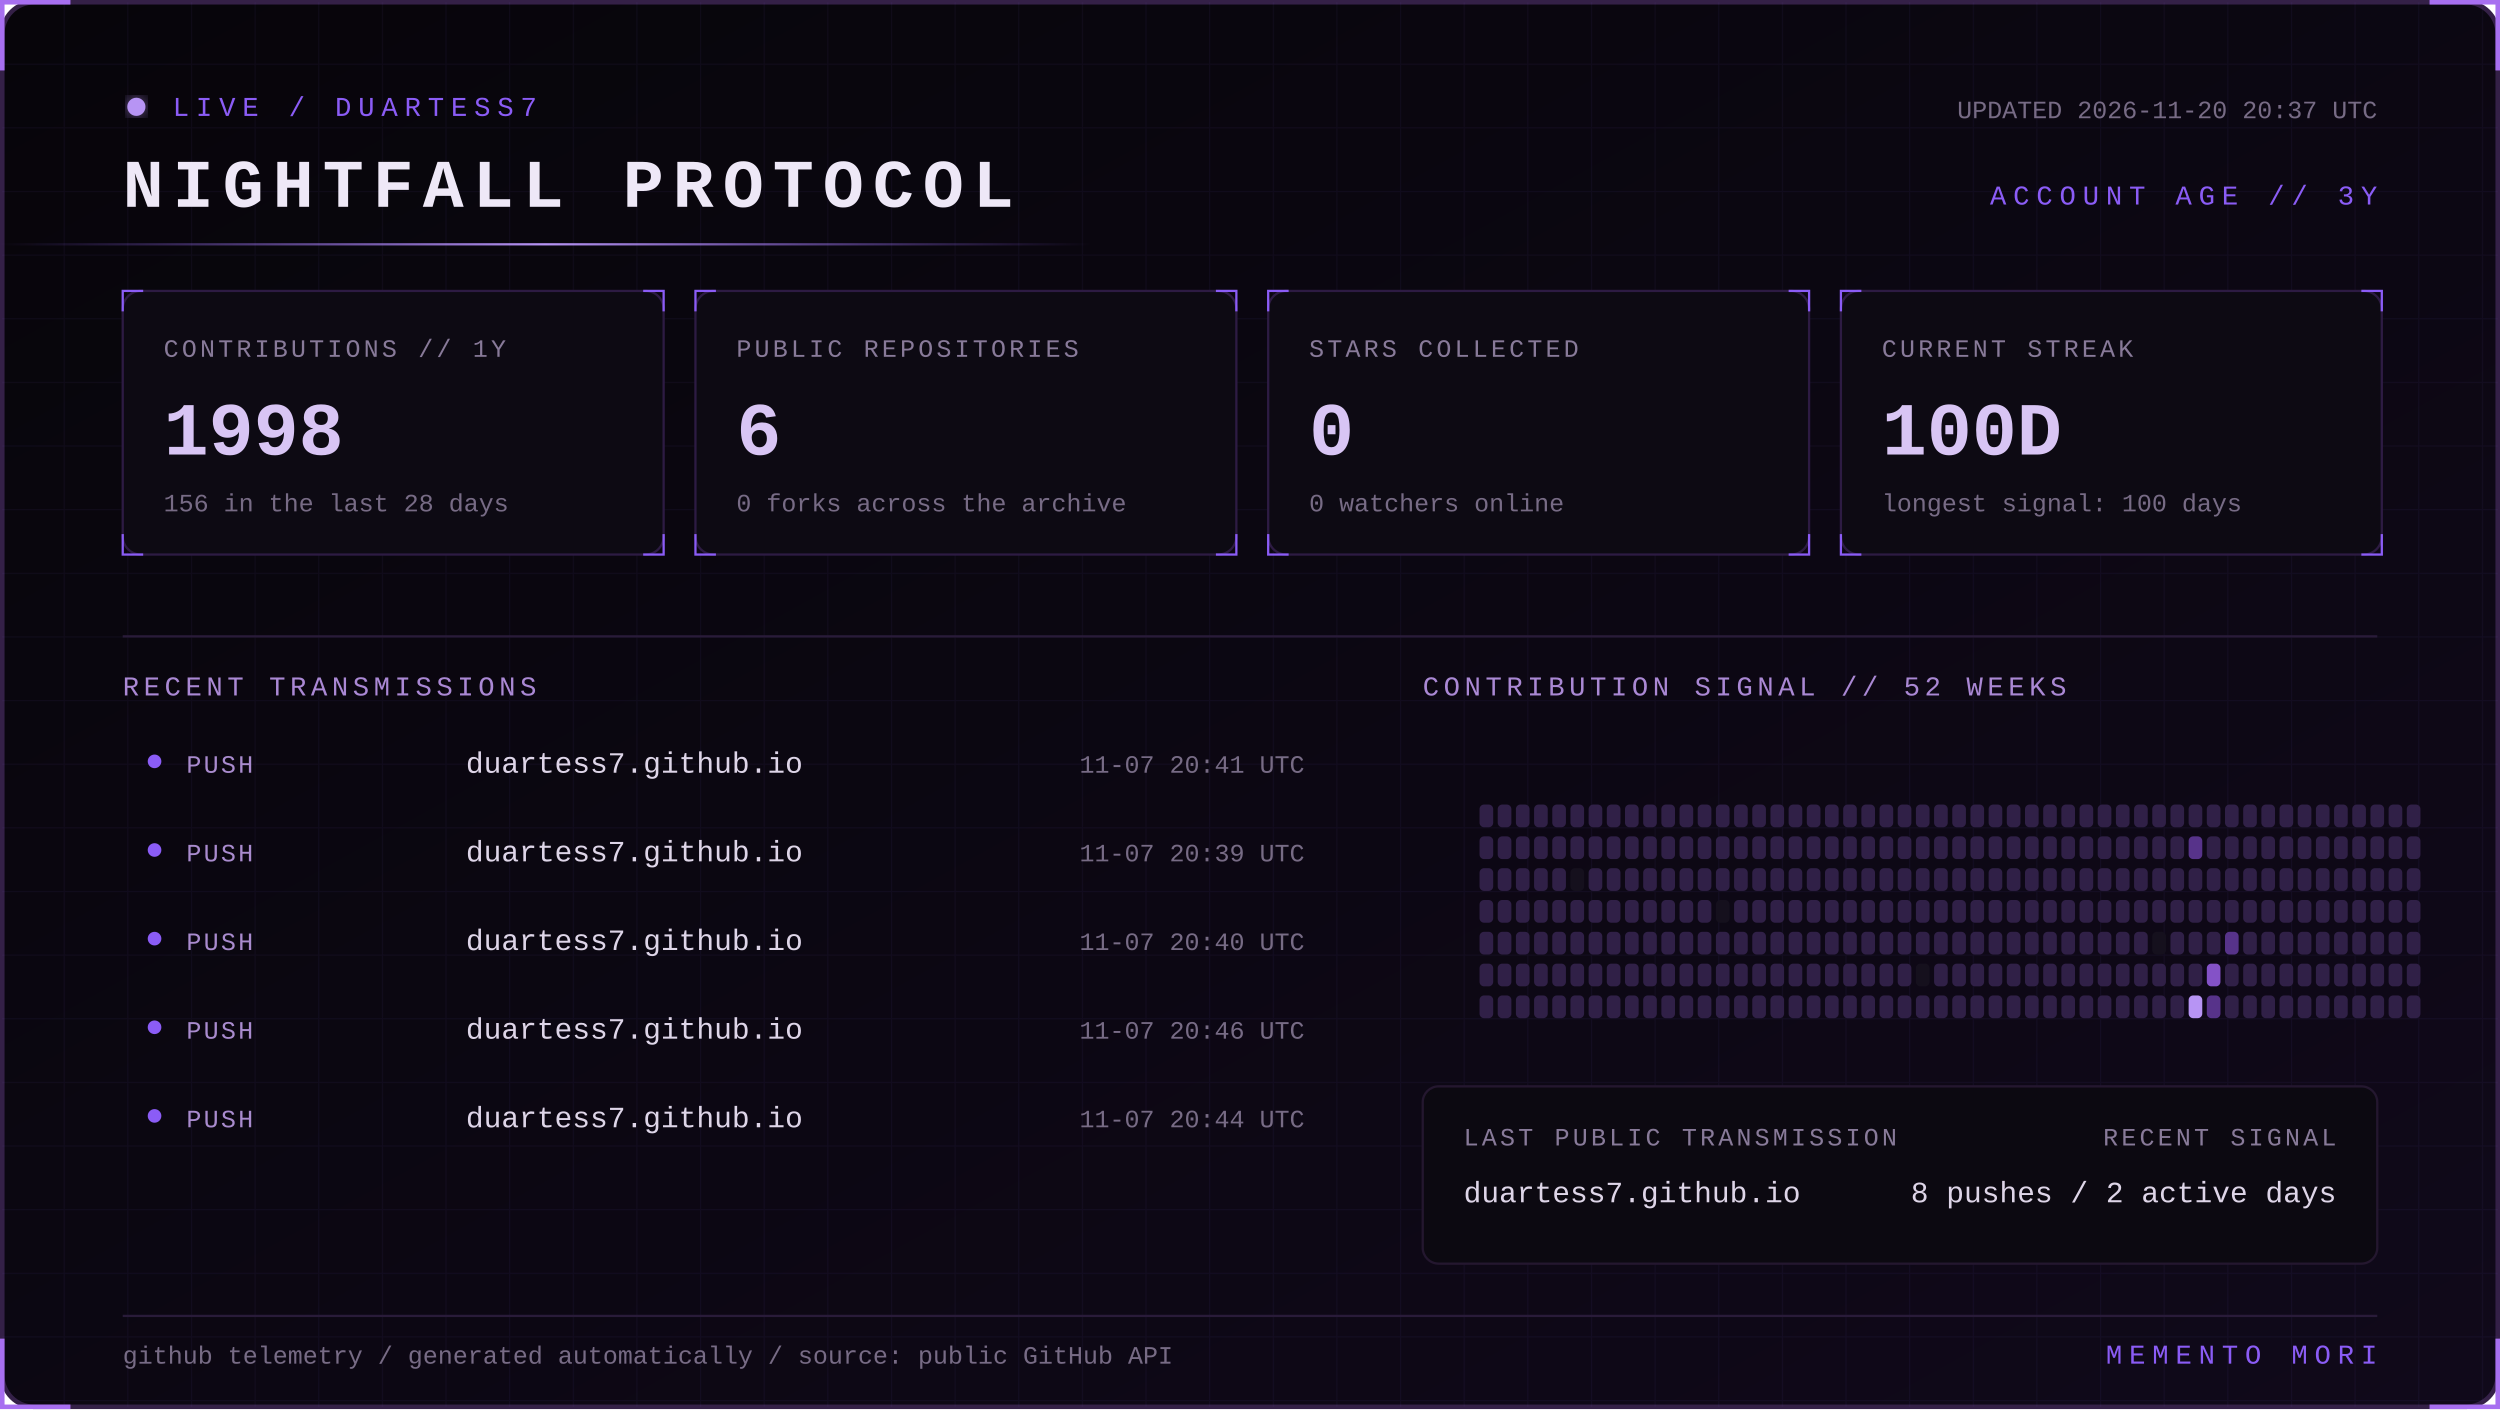
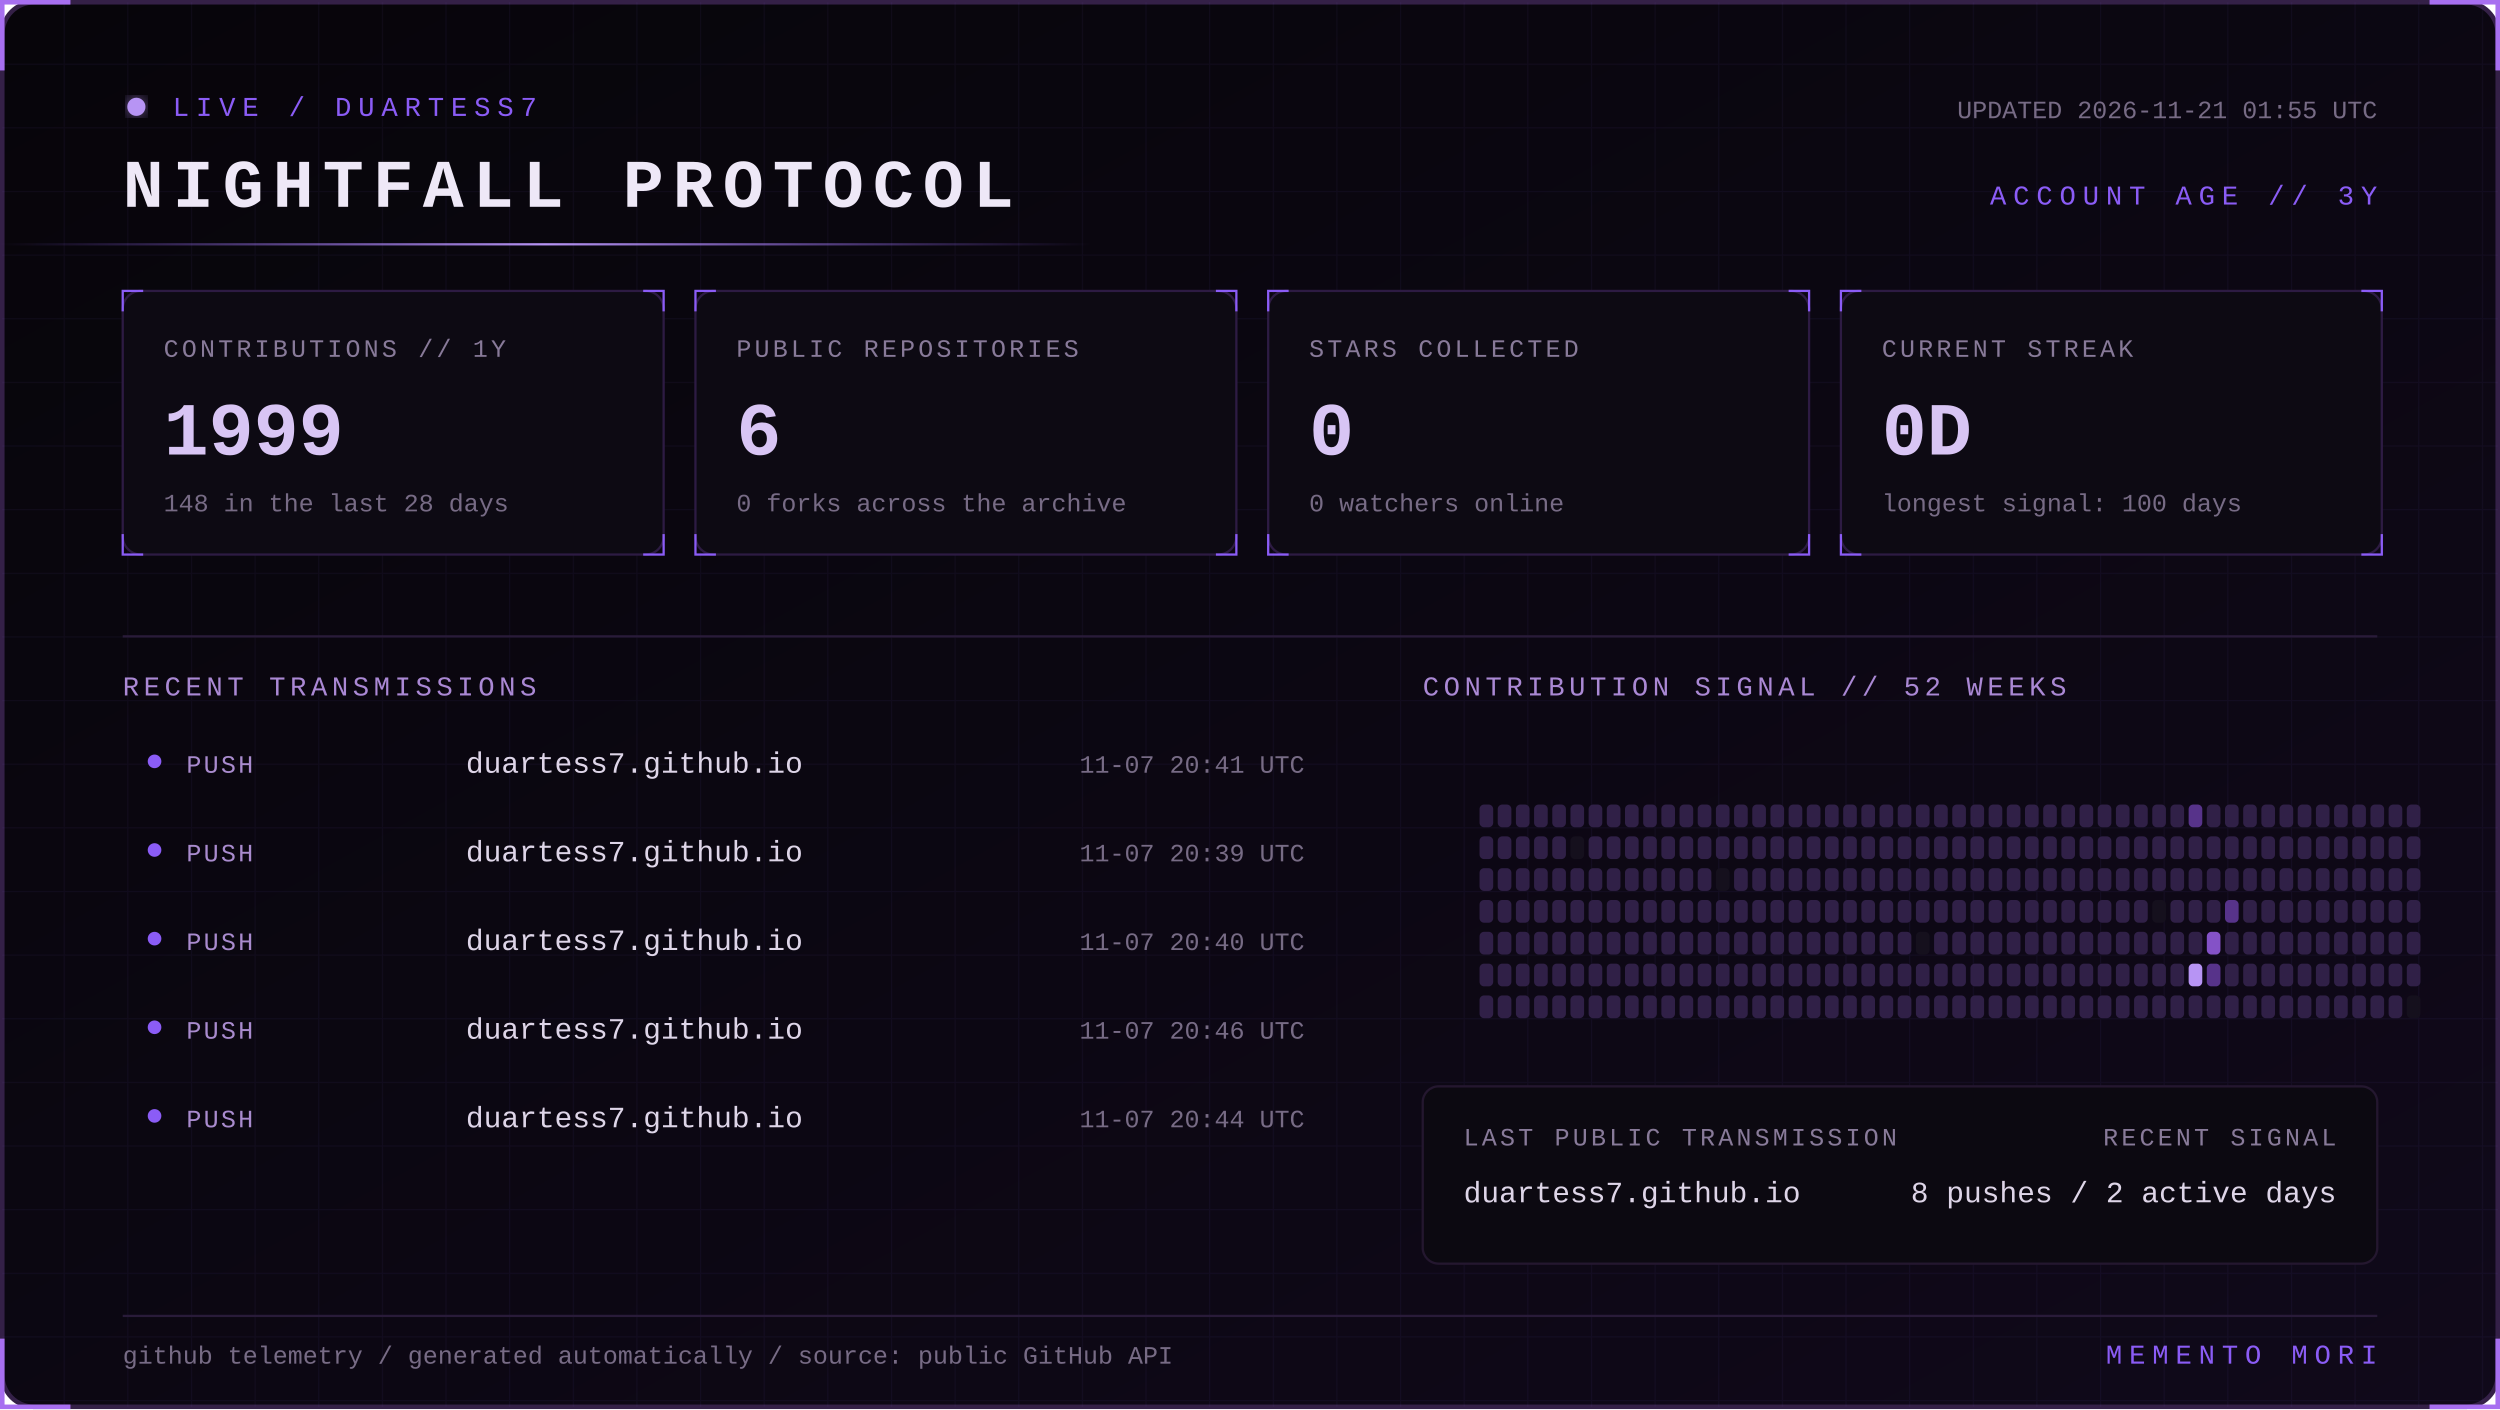
<svg xmlns="http://www.w3.org/2000/svg" width="1100" height="620" viewBox="0 0 1100 620" role="img" aria-labelledby="title desc">
  <defs>
    <linearGradient id="bg" x1="0" y1="0" x2="1" y2="1">
      <stop stop-color="#07050a" />
      <stop offset="1" stop-color="#10091a" />
    </linearGradient>
    <linearGradient id="beam">
      <stop stop-color="#8b5cf6" stop-opacity="0" />
      <stop offset=".5" stop-color="#b794f4" />
      <stop offset="1" stop-color="#8b5cf6" stop-opacity="0" />
    </linearGradient>
    <filter id="glow">
      <feGaussianBlur stdDeviation="4" result="b" />
      <feMerge>
        <feMergeNode in="b" />
        <feMergeNode in="SourceGraphic" />
      </feMerge>
    </filter>
    <pattern id="grid" width="28" height="28" patternUnits="userSpaceOnUse">
      <path d="M28 0H0V28" fill="none" stroke="#8b5cf6" stroke-opacity=".055" />
    </pattern>
    <style>
      text { font-family: Consolas, 'Courier New', monospace; }
      .kicker { fill:#8b5cf6; font-size:12px; letter-spacing:3px; }
      .title { fill:#eee8f7; font-size:30px; font-weight:700; letter-spacing:4px; }
      .label { fill:#887a99; font-size:11px; letter-spacing:1.4px; }
      .value { fill:#d8c5f4; font-size:33px; font-weight:700; }
      .detail,.pct { fill:#776b85; font-size:11px; }
      .section { fill:#aa88d4; font-size:12px; letter-spacing:2px; }
      .lang { fill:#ded5e8; font-size:13px; }
      .event { fill:#a98bce; font-size:11px; letter-spacing:1px; }
      .scan { animation:scan 5s linear infinite; }
      .blink { animation:blink 1.6s step-end infinite; }
      @keyframes scan { from { transform:translateX(-500px) } to { transform:translateX(1100px) } }
      @keyframes blink { 50% { opacity:.25 } }
    </style>
  </defs>
  <rect x="1" y="1" width="1098" height="618" rx="14" fill="url(#bg)" stroke="#342047" stroke-width="2" />
  <rect x="1" y="1" width="1098" height="618" rx="14" fill="url(#grid)" />
  <path d="M31 1H1v30 M1069 1h30v30 M1099 589v30h-30 M31 619H1v-30" stroke="#a76ff0" stroke-width="2" fill="none" />
  <g transform="translate(54 42)">
    <circle cx="6" cy="5" r="4" fill="#b794f4" filter="url(#glow)" class="blink" />
    <text x="22" y="9" class="kicker">LIVE / DUARTESS7</text>
    <text y="49" class="title">NIGHTFALL PROTOCOL</text>
-     <text x="992" y="10" text-anchor="end" class="detail">UPDATED 2026-11-20 20:37 UTC</text>
+     <text x="992" y="10" text-anchor="end" class="detail">UPDATED 2026-11-21 01:55 UTC</text>
    <text x="992" y="48" text-anchor="end" class="kicker">ACCOUNT AGE // 3Y</text>
  </g>
  <rect y="107" width="480" height="1" fill="url(#beam)" class="scan" />
  <g transform="translate(54 128)">
    <rect width="238" height="116" rx="8" fill="#0d0a13" stroke="#2d1b43" />
    <path d="M0 9V0h9 M229 0h9v9 M238 107v9h-9 M9 116H0v-9" stroke="#8b5cf6" fill="none" />
    <text x="18" y="29" class="label">CONTRIBUTIONS // 1Y</text>
-     <text x="18" y="72" class="value">1998</text>
-     <text x="18" y="97" class="detail">156 in the last 28 days</text>
+     <text x="18" y="72" class="value">1999</text>
+     <text x="18" y="97" class="detail">148 in the last 28 days</text>
  </g>
  <g transform="translate(306 128)">
    <rect width="238" height="116" rx="8" fill="#0d0a13" stroke="#2d1b43" />
    <path d="M0 9V0h9 M229 0h9v9 M238 107v9h-9 M9 116H0v-9" stroke="#8b5cf6" fill="none" />
    <text x="18" y="29" class="label">PUBLIC REPOSITORIES</text>
    <text x="18" y="72" class="value">6</text>
    <text x="18" y="97" class="detail">0 forks across the archive</text>
  </g>
  <g transform="translate(558 128)">
    <rect width="238" height="116" rx="8" fill="#0d0a13" stroke="#2d1b43" />
    <path d="M0 9V0h9 M229 0h9v9 M238 107v9h-9 M9 116H0v-9" stroke="#8b5cf6" fill="none" />
    <text x="18" y="29" class="label">STARS COLLECTED</text>
    <text x="18" y="72" class="value">0</text>
    <text x="18" y="97" class="detail">0 watchers online</text>
  </g>
  <g transform="translate(810 128)">
    <rect width="238" height="116" rx="8" fill="#0d0a13" stroke="#2d1b43" />
    <path d="M0 9V0h9 M229 0h9v9 M238 107v9h-9 M9 116H0v-9" stroke="#8b5cf6" fill="none" />
    <text x="18" y="29" class="label">CURRENT STREAK</text>
-     <text x="18" y="72" class="value">100D</text>
+     <text x="18" y="72" class="value">0D</text>
    <text x="18" y="97" class="detail">longest signal: 100 days</text>
  </g>
  <path d="M54 280H1046" stroke="#291b39" />
  <text x="54" y="306" class="section">RECENT TRANSMISSIONS</text>
  <text x="626" y="306" class="section">CONTRIBUTION SIGNAL // 52 WEEKS</text>
  <circle cx="68" cy="335" r="3" fill="#8b5cf6" />
  <text x="82" y="340" class="event">PUSH</text>
  <text x="205" y="340" class="lang">duartess7.github.io</text>
  <text x="574" y="340" text-anchor="end" class="pct">11-07 20:41 UTC</text>
  <circle cx="68" cy="374" r="3" fill="#8b5cf6" />
  <text x="82" y="379" class="event">PUSH</text>
  <text x="205" y="379" class="lang">duartess7.github.io</text>
  <text x="574" y="379" text-anchor="end" class="pct">11-07 20:39 UTC</text>
  <circle cx="68" cy="413" r="3" fill="#8b5cf6" />
  <text x="82" y="418" class="event">PUSH</text>
  <text x="205" y="418" class="lang">duartess7.github.io</text>
  <text x="574" y="418" text-anchor="end" class="pct">11-07 20:40 UTC</text>
  <circle cx="68" cy="452" r="3" fill="#8b5cf6" />
  <text x="82" y="457" class="event">PUSH</text>
  <text x="205" y="457" class="lang">duartess7.github.io</text>
  <text x="574" y="457" text-anchor="end" class="pct">11-07 20:46 UTC</text>
  <circle cx="68" cy="491" r="3" fill="#8b5cf6" />
  <text x="82" y="496" class="event">PUSH</text>
  <text x="205" y="496" class="lang">duartess7.github.io</text>
  <text x="574" y="496" text-anchor="end" class="pct">11-07 20:44 UTC</text>
  <g>
    <rect x="651" y="354" width="6" height="10" rx="2" fill="#302047" />
    <rect x="651" y="368" width="6" height="10" rx="2" fill="#302047" />
    <rect x="651" y="382" width="6" height="10" rx="2" fill="#302047" />
    <rect x="651" y="396" width="6" height="10" rx="2" fill="#302047" />
    <rect x="651" y="410" width="6" height="10" rx="2" fill="#302047" />
    <rect x="651" y="424" width="6" height="10" rx="2" fill="#302047" />
    <rect x="651" y="438" width="6" height="10" rx="2" fill="#302047" />
    <rect x="659" y="354" width="6" height="10" rx="2" fill="#302047" />
    <rect x="659" y="368" width="6" height="10" rx="2" fill="#302047" />
    <rect x="659" y="382" width="6" height="10" rx="2" fill="#302047" />
    <rect x="659" y="396" width="6" height="10" rx="2" fill="#302047" />
    <rect x="659" y="410" width="6" height="10" rx="2" fill="#302047" />
    <rect x="659" y="424" width="6" height="10" rx="2" fill="#302047" />
    <rect x="659" y="438" width="6" height="10" rx="2" fill="#302047" />
    <rect x="667" y="354" width="6" height="10" rx="2" fill="#302047" />
    <rect x="667" y="368" width="6" height="10" rx="2" fill="#302047" />
    <rect x="667" y="382" width="6" height="10" rx="2" fill="#302047" />
    <rect x="667" y="396" width="6" height="10" rx="2" fill="#302047" />
    <rect x="667" y="410" width="6" height="10" rx="2" fill="#302047" />
    <rect x="667" y="424" width="6" height="10" rx="2" fill="#302047" />
    <rect x="667" y="438" width="6" height="10" rx="2" fill="#302047" />
    <rect x="675" y="354" width="6" height="10" rx="2" fill="#302047" />
    <rect x="675" y="368" width="6" height="10" rx="2" fill="#302047" />
    <rect x="675" y="382" width="6" height="10" rx="2" fill="#302047" />
    <rect x="675" y="396" width="6" height="10" rx="2" fill="#302047" />
    <rect x="675" y="410" width="6" height="10" rx="2" fill="#302047" />
    <rect x="675" y="424" width="6" height="10" rx="2" fill="#302047" />
    <rect x="675" y="438" width="6" height="10" rx="2" fill="#302047" />
    <rect x="683" y="354" width="6" height="10" rx="2" fill="#302047" />
    <rect x="683" y="368" width="6" height="10" rx="2" fill="#302047" />
    <rect x="683" y="382" width="6" height="10" rx="2" fill="#302047" />
    <rect x="683" y="396" width="6" height="10" rx="2" fill="#302047" />
    <rect x="683" y="410" width="6" height="10" rx="2" fill="#302047" />
    <rect x="683" y="424" width="6" height="10" rx="2" fill="#302047" />
    <rect x="683" y="438" width="6" height="10" rx="2" fill="#302047" />
    <rect x="691" y="354" width="6" height="10" rx="2" fill="#302047" />
-     <rect x="691" y="368" width="6" height="10" rx="2" fill="#302047" />
-     <rect x="691" y="382" width="6" height="10" rx="2" fill="#15101d" />
+     <rect x="691" y="368" width="6" height="10" rx="2" fill="#15101d" />
+     <rect x="691" y="382" width="6" height="10" rx="2" fill="#302047" />
    <rect x="691" y="396" width="6" height="10" rx="2" fill="#302047" />
    <rect x="691" y="410" width="6" height="10" rx="2" fill="#302047" />
    <rect x="691" y="424" width="6" height="10" rx="2" fill="#302047" />
    <rect x="691" y="438" width="6" height="10" rx="2" fill="#302047" />
    <rect x="699" y="354" width="6" height="10" rx="2" fill="#302047" />
    <rect x="699" y="368" width="6" height="10" rx="2" fill="#302047" />
    <rect x="699" y="382" width="6" height="10" rx="2" fill="#302047" />
    <rect x="699" y="396" width="6" height="10" rx="2" fill="#302047" />
    <rect x="699" y="410" width="6" height="10" rx="2" fill="#302047" />
    <rect x="699" y="424" width="6" height="10" rx="2" fill="#302047" />
    <rect x="699" y="438" width="6" height="10" rx="2" fill="#302047" />
    <rect x="707" y="354" width="6" height="10" rx="2" fill="#302047" />
    <rect x="707" y="368" width="6" height="10" rx="2" fill="#302047" />
    <rect x="707" y="382" width="6" height="10" rx="2" fill="#302047" />
    <rect x="707" y="396" width="6" height="10" rx="2" fill="#302047" />
    <rect x="707" y="410" width="6" height="10" rx="2" fill="#302047" />
    <rect x="707" y="424" width="6" height="10" rx="2" fill="#302047" />
    <rect x="707" y="438" width="6" height="10" rx="2" fill="#302047" />
    <rect x="715" y="354" width="6" height="10" rx="2" fill="#302047" />
    <rect x="715" y="368" width="6" height="10" rx="2" fill="#302047" />
    <rect x="715" y="382" width="6" height="10" rx="2" fill="#302047" />
    <rect x="715" y="396" width="6" height="10" rx="2" fill="#302047" />
    <rect x="715" y="410" width="6" height="10" rx="2" fill="#302047" />
    <rect x="715" y="424" width="6" height="10" rx="2" fill="#302047" />
    <rect x="715" y="438" width="6" height="10" rx="2" fill="#302047" />
    <rect x="723" y="354" width="6" height="10" rx="2" fill="#302047" />
    <rect x="723" y="368" width="6" height="10" rx="2" fill="#302047" />
    <rect x="723" y="382" width="6" height="10" rx="2" fill="#302047" />
    <rect x="723" y="396" width="6" height="10" rx="2" fill="#302047" />
    <rect x="723" y="410" width="6" height="10" rx="2" fill="#302047" />
    <rect x="723" y="424" width="6" height="10" rx="2" fill="#302047" />
    <rect x="723" y="438" width="6" height="10" rx="2" fill="#302047" />
    <rect x="731" y="354" width="6" height="10" rx="2" fill="#302047" />
    <rect x="731" y="368" width="6" height="10" rx="2" fill="#302047" />
    <rect x="731" y="382" width="6" height="10" rx="2" fill="#302047" />
    <rect x="731" y="396" width="6" height="10" rx="2" fill="#302047" />
    <rect x="731" y="410" width="6" height="10" rx="2" fill="#302047" />
    <rect x="731" y="424" width="6" height="10" rx="2" fill="#302047" />
    <rect x="731" y="438" width="6" height="10" rx="2" fill="#302047" />
    <rect x="739" y="354" width="6" height="10" rx="2" fill="#302047" />
    <rect x="739" y="368" width="6" height="10" rx="2" fill="#302047" />
    <rect x="739" y="382" width="6" height="10" rx="2" fill="#302047" />
    <rect x="739" y="396" width="6" height="10" rx="2" fill="#302047" />
    <rect x="739" y="410" width="6" height="10" rx="2" fill="#302047" />
    <rect x="739" y="424" width="6" height="10" rx="2" fill="#302047" />
    <rect x="739" y="438" width="6" height="10" rx="2" fill="#302047" />
    <rect x="747" y="354" width="6" height="10" rx="2" fill="#302047" />
    <rect x="747" y="368" width="6" height="10" rx="2" fill="#302047" />
    <rect x="747" y="382" width="6" height="10" rx="2" fill="#302047" />
    <rect x="747" y="396" width="6" height="10" rx="2" fill="#302047" />
    <rect x="747" y="410" width="6" height="10" rx="2" fill="#302047" />
    <rect x="747" y="424" width="6" height="10" rx="2" fill="#302047" />
    <rect x="747" y="438" width="6" height="10" rx="2" fill="#302047" />
    <rect x="755" y="354" width="6" height="10" rx="2" fill="#302047" />
    <rect x="755" y="368" width="6" height="10" rx="2" fill="#302047" />
-     <rect x="755" y="382" width="6" height="10" rx="2" fill="#302047" />
-     <rect x="755" y="396" width="6" height="10" rx="2" fill="#15101d" />
+     <rect x="755" y="382" width="6" height="10" rx="2" fill="#15101d" />
+     <rect x="755" y="396" width="6" height="10" rx="2" fill="#302047" />
    <rect x="755" y="410" width="6" height="10" rx="2" fill="#302047" />
    <rect x="755" y="424" width="6" height="10" rx="2" fill="#302047" />
    <rect x="755" y="438" width="6" height="10" rx="2" fill="#302047" />
    <rect x="763" y="354" width="6" height="10" rx="2" fill="#302047" />
    <rect x="763" y="368" width="6" height="10" rx="2" fill="#302047" />
    <rect x="763" y="382" width="6" height="10" rx="2" fill="#302047" />
    <rect x="763" y="396" width="6" height="10" rx="2" fill="#302047" />
    <rect x="763" y="410" width="6" height="10" rx="2" fill="#302047" />
    <rect x="763" y="424" width="6" height="10" rx="2" fill="#302047" />
    <rect x="763" y="438" width="6" height="10" rx="2" fill="#302047" />
    <rect x="771" y="354" width="6" height="10" rx="2" fill="#302047" />
    <rect x="771" y="368" width="6" height="10" rx="2" fill="#302047" />
    <rect x="771" y="382" width="6" height="10" rx="2" fill="#302047" />
    <rect x="771" y="396" width="6" height="10" rx="2" fill="#302047" />
    <rect x="771" y="410" width="6" height="10" rx="2" fill="#302047" />
    <rect x="771" y="424" width="6" height="10" rx="2" fill="#302047" />
    <rect x="771" y="438" width="6" height="10" rx="2" fill="#302047" />
    <rect x="779" y="354" width="6" height="10" rx="2" fill="#302047" />
    <rect x="779" y="368" width="6" height="10" rx="2" fill="#302047" />
    <rect x="779" y="382" width="6" height="10" rx="2" fill="#302047" />
    <rect x="779" y="396" width="6" height="10" rx="2" fill="#302047" />
    <rect x="779" y="410" width="6" height="10" rx="2" fill="#302047" />
    <rect x="779" y="424" width="6" height="10" rx="2" fill="#302047" />
    <rect x="779" y="438" width="6" height="10" rx="2" fill="#302047" />
    <rect x="787" y="354" width="6" height="10" rx="2" fill="#302047" />
    <rect x="787" y="368" width="6" height="10" rx="2" fill="#302047" />
    <rect x="787" y="382" width="6" height="10" rx="2" fill="#302047" />
    <rect x="787" y="396" width="6" height="10" rx="2" fill="#302047" />
    <rect x="787" y="410" width="6" height="10" rx="2" fill="#302047" />
    <rect x="787" y="424" width="6" height="10" rx="2" fill="#302047" />
    <rect x="787" y="438" width="6" height="10" rx="2" fill="#302047" />
    <rect x="795" y="354" width="6" height="10" rx="2" fill="#302047" />
    <rect x="795" y="368" width="6" height="10" rx="2" fill="#302047" />
    <rect x="795" y="382" width="6" height="10" rx="2" fill="#302047" />
    <rect x="795" y="396" width="6" height="10" rx="2" fill="#302047" />
    <rect x="795" y="410" width="6" height="10" rx="2" fill="#302047" />
    <rect x="795" y="424" width="6" height="10" rx="2" fill="#302047" />
    <rect x="795" y="438" width="6" height="10" rx="2" fill="#302047" />
    <rect x="803" y="354" width="6" height="10" rx="2" fill="#302047" />
    <rect x="803" y="368" width="6" height="10" rx="2" fill="#302047" />
    <rect x="803" y="382" width="6" height="10" rx="2" fill="#302047" />
    <rect x="803" y="396" width="6" height="10" rx="2" fill="#302047" />
    <rect x="803" y="410" width="6" height="10" rx="2" fill="#302047" />
    <rect x="803" y="424" width="6" height="10" rx="2" fill="#302047" />
    <rect x="803" y="438" width="6" height="10" rx="2" fill="#302047" />
    <rect x="811" y="354" width="6" height="10" rx="2" fill="#302047" />
    <rect x="811" y="368" width="6" height="10" rx="2" fill="#302047" />
    <rect x="811" y="382" width="6" height="10" rx="2" fill="#302047" />
    <rect x="811" y="396" width="6" height="10" rx="2" fill="#302047" />
    <rect x="811" y="410" width="6" height="10" rx="2" fill="#302047" />
    <rect x="811" y="424" width="6" height="10" rx="2" fill="#302047" />
    <rect x="811" y="438" width="6" height="10" rx="2" fill="#302047" />
    <rect x="819" y="354" width="6" height="10" rx="2" fill="#302047" />
    <rect x="819" y="368" width="6" height="10" rx="2" fill="#302047" />
    <rect x="819" y="382" width="6" height="10" rx="2" fill="#302047" />
    <rect x="819" y="396" width="6" height="10" rx="2" fill="#302047" />
    <rect x="819" y="410" width="6" height="10" rx="2" fill="#302047" />
    <rect x="819" y="424" width="6" height="10" rx="2" fill="#302047" />
    <rect x="819" y="438" width="6" height="10" rx="2" fill="#302047" />
    <rect x="827" y="354" width="6" height="10" rx="2" fill="#302047" />
    <rect x="827" y="368" width="6" height="10" rx="2" fill="#302047" />
    <rect x="827" y="382" width="6" height="10" rx="2" fill="#302047" />
    <rect x="827" y="396" width="6" height="10" rx="2" fill="#302047" />
    <rect x="827" y="410" width="6" height="10" rx="2" fill="#302047" />
    <rect x="827" y="424" width="6" height="10" rx="2" fill="#302047" />
    <rect x="827" y="438" width="6" height="10" rx="2" fill="#302047" />
    <rect x="835" y="354" width="6" height="10" rx="2" fill="#302047" />
    <rect x="835" y="368" width="6" height="10" rx="2" fill="#302047" />
    <rect x="835" y="382" width="6" height="10" rx="2" fill="#302047" />
    <rect x="835" y="396" width="6" height="10" rx="2" fill="#302047" />
    <rect x="835" y="410" width="6" height="10" rx="2" fill="#302047" />
    <rect x="835" y="424" width="6" height="10" rx="2" fill="#302047" />
    <rect x="835" y="438" width="6" height="10" rx="2" fill="#302047" />
    <rect x="843" y="354" width="6" height="10" rx="2" fill="#302047" />
    <rect x="843" y="368" width="6" height="10" rx="2" fill="#302047" />
    <rect x="843" y="382" width="6" height="10" rx="2" fill="#302047" />
    <rect x="843" y="396" width="6" height="10" rx="2" fill="#302047" />
-     <rect x="843" y="410" width="6" height="10" rx="2" fill="#302047" />
-     <rect x="843" y="424" width="6" height="10" rx="2" fill="#15101d" />
+     <rect x="843" y="410" width="6" height="10" rx="2" fill="#15101d" />
+     <rect x="843" y="424" width="6" height="10" rx="2" fill="#302047" />
    <rect x="843" y="438" width="6" height="10" rx="2" fill="#302047" />
    <rect x="851" y="354" width="6" height="10" rx="2" fill="#302047" />
    <rect x="851" y="368" width="6" height="10" rx="2" fill="#302047" />
    <rect x="851" y="382" width="6" height="10" rx="2" fill="#302047" />
    <rect x="851" y="396" width="6" height="10" rx="2" fill="#302047" />
    <rect x="851" y="410" width="6" height="10" rx="2" fill="#302047" />
    <rect x="851" y="424" width="6" height="10" rx="2" fill="#302047" />
    <rect x="851" y="438" width="6" height="10" rx="2" fill="#302047" />
    <rect x="859" y="354" width="6" height="10" rx="2" fill="#302047" />
    <rect x="859" y="368" width="6" height="10" rx="2" fill="#302047" />
    <rect x="859" y="382" width="6" height="10" rx="2" fill="#302047" />
    <rect x="859" y="396" width="6" height="10" rx="2" fill="#302047" />
    <rect x="859" y="410" width="6" height="10" rx="2" fill="#302047" />
    <rect x="859" y="424" width="6" height="10" rx="2" fill="#302047" />
    <rect x="859" y="438" width="6" height="10" rx="2" fill="#302047" />
    <rect x="867" y="354" width="6" height="10" rx="2" fill="#302047" />
    <rect x="867" y="368" width="6" height="10" rx="2" fill="#302047" />
    <rect x="867" y="382" width="6" height="10" rx="2" fill="#302047" />
    <rect x="867" y="396" width="6" height="10" rx="2" fill="#302047" />
    <rect x="867" y="410" width="6" height="10" rx="2" fill="#302047" />
    <rect x="867" y="424" width="6" height="10" rx="2" fill="#302047" />
    <rect x="867" y="438" width="6" height="10" rx="2" fill="#302047" />
    <rect x="875" y="354" width="6" height="10" rx="2" fill="#302047" />
    <rect x="875" y="368" width="6" height="10" rx="2" fill="#302047" />
    <rect x="875" y="382" width="6" height="10" rx="2" fill="#302047" />
    <rect x="875" y="396" width="6" height="10" rx="2" fill="#302047" />
    <rect x="875" y="410" width="6" height="10" rx="2" fill="#302047" />
    <rect x="875" y="424" width="6" height="10" rx="2" fill="#302047" />
    <rect x="875" y="438" width="6" height="10" rx="2" fill="#302047" />
    <rect x="883" y="354" width="6" height="10" rx="2" fill="#302047" />
    <rect x="883" y="368" width="6" height="10" rx="2" fill="#302047" />
    <rect x="883" y="382" width="6" height="10" rx="2" fill="#302047" />
    <rect x="883" y="396" width="6" height="10" rx="2" fill="#302047" />
    <rect x="883" y="410" width="6" height="10" rx="2" fill="#302047" />
    <rect x="883" y="424" width="6" height="10" rx="2" fill="#302047" />
    <rect x="883" y="438" width="6" height="10" rx="2" fill="#302047" />
    <rect x="891" y="354" width="6" height="10" rx="2" fill="#302047" />
    <rect x="891" y="368" width="6" height="10" rx="2" fill="#302047" />
    <rect x="891" y="382" width="6" height="10" rx="2" fill="#302047" />
    <rect x="891" y="396" width="6" height="10" rx="2" fill="#302047" />
    <rect x="891" y="410" width="6" height="10" rx="2" fill="#302047" />
    <rect x="891" y="424" width="6" height="10" rx="2" fill="#302047" />
    <rect x="891" y="438" width="6" height="10" rx="2" fill="#302047" />
    <rect x="899" y="354" width="6" height="10" rx="2" fill="#302047" />
    <rect x="899" y="368" width="6" height="10" rx="2" fill="#302047" />
    <rect x="899" y="382" width="6" height="10" rx="2" fill="#302047" />
    <rect x="899" y="396" width="6" height="10" rx="2" fill="#302047" />
    <rect x="899" y="410" width="6" height="10" rx="2" fill="#302047" />
    <rect x="899" y="424" width="6" height="10" rx="2" fill="#302047" />
    <rect x="899" y="438" width="6" height="10" rx="2" fill="#302047" />
    <rect x="907" y="354" width="6" height="10" rx="2" fill="#302047" />
    <rect x="907" y="368" width="6" height="10" rx="2" fill="#302047" />
    <rect x="907" y="382" width="6" height="10" rx="2" fill="#302047" />
    <rect x="907" y="396" width="6" height="10" rx="2" fill="#302047" />
    <rect x="907" y="410" width="6" height="10" rx="2" fill="#302047" />
    <rect x="907" y="424" width="6" height="10" rx="2" fill="#302047" />
    <rect x="907" y="438" width="6" height="10" rx="2" fill="#302047" />
    <rect x="915" y="354" width="6" height="10" rx="2" fill="#302047" />
    <rect x="915" y="368" width="6" height="10" rx="2" fill="#302047" />
    <rect x="915" y="382" width="6" height="10" rx="2" fill="#302047" />
    <rect x="915" y="396" width="6" height="10" rx="2" fill="#302047" />
    <rect x="915" y="410" width="6" height="10" rx="2" fill="#302047" />
    <rect x="915" y="424" width="6" height="10" rx="2" fill="#302047" />
    <rect x="915" y="438" width="6" height="10" rx="2" fill="#302047" />
    <rect x="923" y="354" width="6" height="10" rx="2" fill="#302047" />
    <rect x="923" y="368" width="6" height="10" rx="2" fill="#302047" />
    <rect x="923" y="382" width="6" height="10" rx="2" fill="#302047" />
    <rect x="923" y="396" width="6" height="10" rx="2" fill="#302047" />
    <rect x="923" y="410" width="6" height="10" rx="2" fill="#302047" />
    <rect x="923" y="424" width="6" height="10" rx="2" fill="#302047" />
    <rect x="923" y="438" width="6" height="10" rx="2" fill="#302047" />
    <rect x="931" y="354" width="6" height="10" rx="2" fill="#302047" />
    <rect x="931" y="368" width="6" height="10" rx="2" fill="#302047" />
    <rect x="931" y="382" width="6" height="10" rx="2" fill="#302047" />
    <rect x="931" y="396" width="6" height="10" rx="2" fill="#302047" />
    <rect x="931" y="410" width="6" height="10" rx="2" fill="#302047" />
    <rect x="931" y="424" width="6" height="10" rx="2" fill="#302047" />
    <rect x="931" y="438" width="6" height="10" rx="2" fill="#302047" />
    <rect x="939" y="354" width="6" height="10" rx="2" fill="#302047" />
    <rect x="939" y="368" width="6" height="10" rx="2" fill="#302047" />
    <rect x="939" y="382" width="6" height="10" rx="2" fill="#302047" />
    <rect x="939" y="396" width="6" height="10" rx="2" fill="#302047" />
    <rect x="939" y="410" width="6" height="10" rx="2" fill="#302047" />
    <rect x="939" y="424" width="6" height="10" rx="2" fill="#302047" />
    <rect x="939" y="438" width="6" height="10" rx="2" fill="#302047" />
    <rect x="947" y="354" width="6" height="10" rx="2" fill="#302047" />
    <rect x="947" y="368" width="6" height="10" rx="2" fill="#302047" />
    <rect x="947" y="382" width="6" height="10" rx="2" fill="#302047" />
-     <rect x="947" y="396" width="6" height="10" rx="2" fill="#302047" />
-     <rect x="947" y="410" width="6" height="10" rx="2" fill="#15101d" />
+     <rect x="947" y="396" width="6" height="10" rx="2" fill="#15101d" />
+     <rect x="947" y="410" width="6" height="10" rx="2" fill="#302047" />
    <rect x="947" y="424" width="6" height="10" rx="2" fill="#302047" />
    <rect x="947" y="438" width="6" height="10" rx="2" fill="#302047" />
    <rect x="955" y="354" width="6" height="10" rx="2" fill="#302047" />
    <rect x="955" y="368" width="6" height="10" rx="2" fill="#302047" />
    <rect x="955" y="382" width="6" height="10" rx="2" fill="#302047" />
    <rect x="955" y="396" width="6" height="10" rx="2" fill="#302047" />
    <rect x="955" y="410" width="6" height="10" rx="2" fill="#302047" />
    <rect x="955" y="424" width="6" height="10" rx="2" fill="#302047" />
    <rect x="955" y="438" width="6" height="10" rx="2" fill="#302047" />
-     <rect x="963" y="354" width="6" height="10" rx="2" fill="#302047" />
-     <rect x="963" y="368" width="6" height="10" rx="2" fill="#57338a" />
+     <rect x="963" y="354" width="6" height="10" rx="2" fill="#57338a" />
+     <rect x="963" y="368" width="6" height="10" rx="2" fill="#302047" />
    <rect x="963" y="382" width="6" height="10" rx="2" fill="#302047" />
    <rect x="963" y="396" width="6" height="10" rx="2" fill="#302047" />
    <rect x="963" y="410" width="6" height="10" rx="2" fill="#302047" />
-     <rect x="963" y="424" width="6" height="10" rx="2" fill="#302047" />
-     <rect x="963" y="438" width="6" height="10" rx="2" fill="#b794f4" />
+     <rect x="963" y="424" width="6" height="10" rx="2" fill="#b794f4" />
+     <rect x="963" y="438" width="6" height="10" rx="2" fill="#302047" />
    <rect x="971" y="354" width="6" height="10" rx="2" fill="#302047" />
    <rect x="971" y="368" width="6" height="10" rx="2" fill="#302047" />
    <rect x="971" y="382" width="6" height="10" rx="2" fill="#302047" />
    <rect x="971" y="396" width="6" height="10" rx="2" fill="#302047" />
-     <rect x="971" y="410" width="6" height="10" rx="2" fill="#302047" />
-     <rect x="971" y="424" width="6" height="10" rx="2" fill="#8452c7" />
-     <rect x="971" y="438" width="6" height="10" rx="2" fill="#57338a" />
+     <rect x="971" y="410" width="6" height="10" rx="2" fill="#8452c7" />
+     <rect x="971" y="424" width="6" height="10" rx="2" fill="#57338a" />
+     <rect x="971" y="438" width="6" height="10" rx="2" fill="#302047" />
    <rect x="979" y="354" width="6" height="10" rx="2" fill="#302047" />
    <rect x="979" y="368" width="6" height="10" rx="2" fill="#302047" />
    <rect x="979" y="382" width="6" height="10" rx="2" fill="#302047" />
-     <rect x="979" y="396" width="6" height="10" rx="2" fill="#302047" />
-     <rect x="979" y="410" width="6" height="10" rx="2" fill="#57338a" />
+     <rect x="979" y="396" width="6" height="10" rx="2" fill="#57338a" />
+     <rect x="979" y="410" width="6" height="10" rx="2" fill="#302047" />
    <rect x="979" y="424" width="6" height="10" rx="2" fill="#302047" />
    <rect x="979" y="438" width="6" height="10" rx="2" fill="#302047" />
    <rect x="987" y="354" width="6" height="10" rx="2" fill="#302047" />
    <rect x="987" y="368" width="6" height="10" rx="2" fill="#302047" />
    <rect x="987" y="382" width="6" height="10" rx="2" fill="#302047" />
    <rect x="987" y="396" width="6" height="10" rx="2" fill="#302047" />
    <rect x="987" y="410" width="6" height="10" rx="2" fill="#302047" />
    <rect x="987" y="424" width="6" height="10" rx="2" fill="#302047" />
    <rect x="987" y="438" width="6" height="10" rx="2" fill="#302047" />
    <rect x="995" y="354" width="6" height="10" rx="2" fill="#302047" />
    <rect x="995" y="368" width="6" height="10" rx="2" fill="#302047" />
    <rect x="995" y="382" width="6" height="10" rx="2" fill="#302047" />
    <rect x="995" y="396" width="6" height="10" rx="2" fill="#302047" />
    <rect x="995" y="410" width="6" height="10" rx="2" fill="#302047" />
    <rect x="995" y="424" width="6" height="10" rx="2" fill="#302047" />
    <rect x="995" y="438" width="6" height="10" rx="2" fill="#302047" />
    <rect x="1003" y="354" width="6" height="10" rx="2" fill="#302047" />
    <rect x="1003" y="368" width="6" height="10" rx="2" fill="#302047" />
    <rect x="1003" y="382" width="6" height="10" rx="2" fill="#302047" />
    <rect x="1003" y="396" width="6" height="10" rx="2" fill="#302047" />
    <rect x="1003" y="410" width="6" height="10" rx="2" fill="#302047" />
    <rect x="1003" y="424" width="6" height="10" rx="2" fill="#302047" />
    <rect x="1003" y="438" width="6" height="10" rx="2" fill="#302047" />
    <rect x="1011" y="354" width="6" height="10" rx="2" fill="#302047" />
    <rect x="1011" y="368" width="6" height="10" rx="2" fill="#302047" />
    <rect x="1011" y="382" width="6" height="10" rx="2" fill="#302047" />
    <rect x="1011" y="396" width="6" height="10" rx="2" fill="#302047" />
    <rect x="1011" y="410" width="6" height="10" rx="2" fill="#302047" />
    <rect x="1011" y="424" width="6" height="10" rx="2" fill="#302047" />
    <rect x="1011" y="438" width="6" height="10" rx="2" fill="#302047" />
    <rect x="1019" y="354" width="6" height="10" rx="2" fill="#302047" />
    <rect x="1019" y="368" width="6" height="10" rx="2" fill="#302047" />
    <rect x="1019" y="382" width="6" height="10" rx="2" fill="#302047" />
    <rect x="1019" y="396" width="6" height="10" rx="2" fill="#302047" />
    <rect x="1019" y="410" width="6" height="10" rx="2" fill="#302047" />
    <rect x="1019" y="424" width="6" height="10" rx="2" fill="#302047" />
    <rect x="1019" y="438" width="6" height="10" rx="2" fill="#302047" />
    <rect x="1027" y="354" width="6" height="10" rx="2" fill="#302047" />
    <rect x="1027" y="368" width="6" height="10" rx="2" fill="#302047" />
    <rect x="1027" y="382" width="6" height="10" rx="2" fill="#302047" />
    <rect x="1027" y="396" width="6" height="10" rx="2" fill="#302047" />
    <rect x="1027" y="410" width="6" height="10" rx="2" fill="#302047" />
    <rect x="1027" y="424" width="6" height="10" rx="2" fill="#302047" />
    <rect x="1027" y="438" width="6" height="10" rx="2" fill="#302047" />
    <rect x="1035" y="354" width="6" height="10" rx="2" fill="#302047" />
    <rect x="1035" y="368" width="6" height="10" rx="2" fill="#302047" />
    <rect x="1035" y="382" width="6" height="10" rx="2" fill="#302047" />
    <rect x="1035" y="396" width="6" height="10" rx="2" fill="#302047" />
    <rect x="1035" y="410" width="6" height="10" rx="2" fill="#302047" />
    <rect x="1035" y="424" width="6" height="10" rx="2" fill="#302047" />
    <rect x="1035" y="438" width="6" height="10" rx="2" fill="#302047" />
    <rect x="1043" y="354" width="6" height="10" rx="2" fill="#302047" />
    <rect x="1043" y="368" width="6" height="10" rx="2" fill="#302047" />
    <rect x="1043" y="382" width="6" height="10" rx="2" fill="#302047" />
    <rect x="1043" y="396" width="6" height="10" rx="2" fill="#302047" />
    <rect x="1043" y="410" width="6" height="10" rx="2" fill="#302047" />
    <rect x="1043" y="424" width="6" height="10" rx="2" fill="#302047" />
    <rect x="1043" y="438" width="6" height="10" rx="2" fill="#302047" />
    <rect x="1051" y="354" width="6" height="10" rx="2" fill="#302047" />
    <rect x="1051" y="368" width="6" height="10" rx="2" fill="#302047" />
    <rect x="1051" y="382" width="6" height="10" rx="2" fill="#302047" />
    <rect x="1051" y="396" width="6" height="10" rx="2" fill="#302047" />
    <rect x="1051" y="410" width="6" height="10" rx="2" fill="#302047" />
    <rect x="1051" y="424" width="6" height="10" rx="2" fill="#302047" />
    <rect x="1051" y="438" width="6" height="10" rx="2" fill="#302047" />
    <rect x="1059" y="354" width="6" height="10" rx="2" fill="#302047" />
    <rect x="1059" y="368" width="6" height="10" rx="2" fill="#302047" />
    <rect x="1059" y="382" width="6" height="10" rx="2" fill="#302047" />
    <rect x="1059" y="396" width="6" height="10" rx="2" fill="#302047" />
    <rect x="1059" y="410" width="6" height="10" rx="2" fill="#302047" />
    <rect x="1059" y="424" width="6" height="10" rx="2" fill="#302047" />
-     <rect x="1059" y="438" width="6" height="10" rx="2" fill="#302047" />
+     <rect x="1059" y="438" width="6" height="10" rx="2" fill="#15101d" />
  </g>
  <g transform="translate(626 478)">
    <rect width="420" height="78" rx="7" fill="#0c0911" stroke="#24172f" />
    <text x="18" y="26" class="label">LAST PUBLIC TRANSMISSION</text>
    <text x="18" y="51" class="lang">duartess7.github.io</text>
    <text x="402" y="26" text-anchor="end" class="label">RECENT SIGNAL</text>
    <text x="402" y="51" text-anchor="end" class="lang">8 pushes / 2 active days</text>
  </g>
  <path d="M54 579H1046" stroke="#291b39" />
  <text x="54" y="600" class="detail">github telemetry / generated automatically / source: public GitHub API</text>
  <text x="1046" y="600" text-anchor="end" class="kicker">MEMENTO MORI</text>
</svg>
